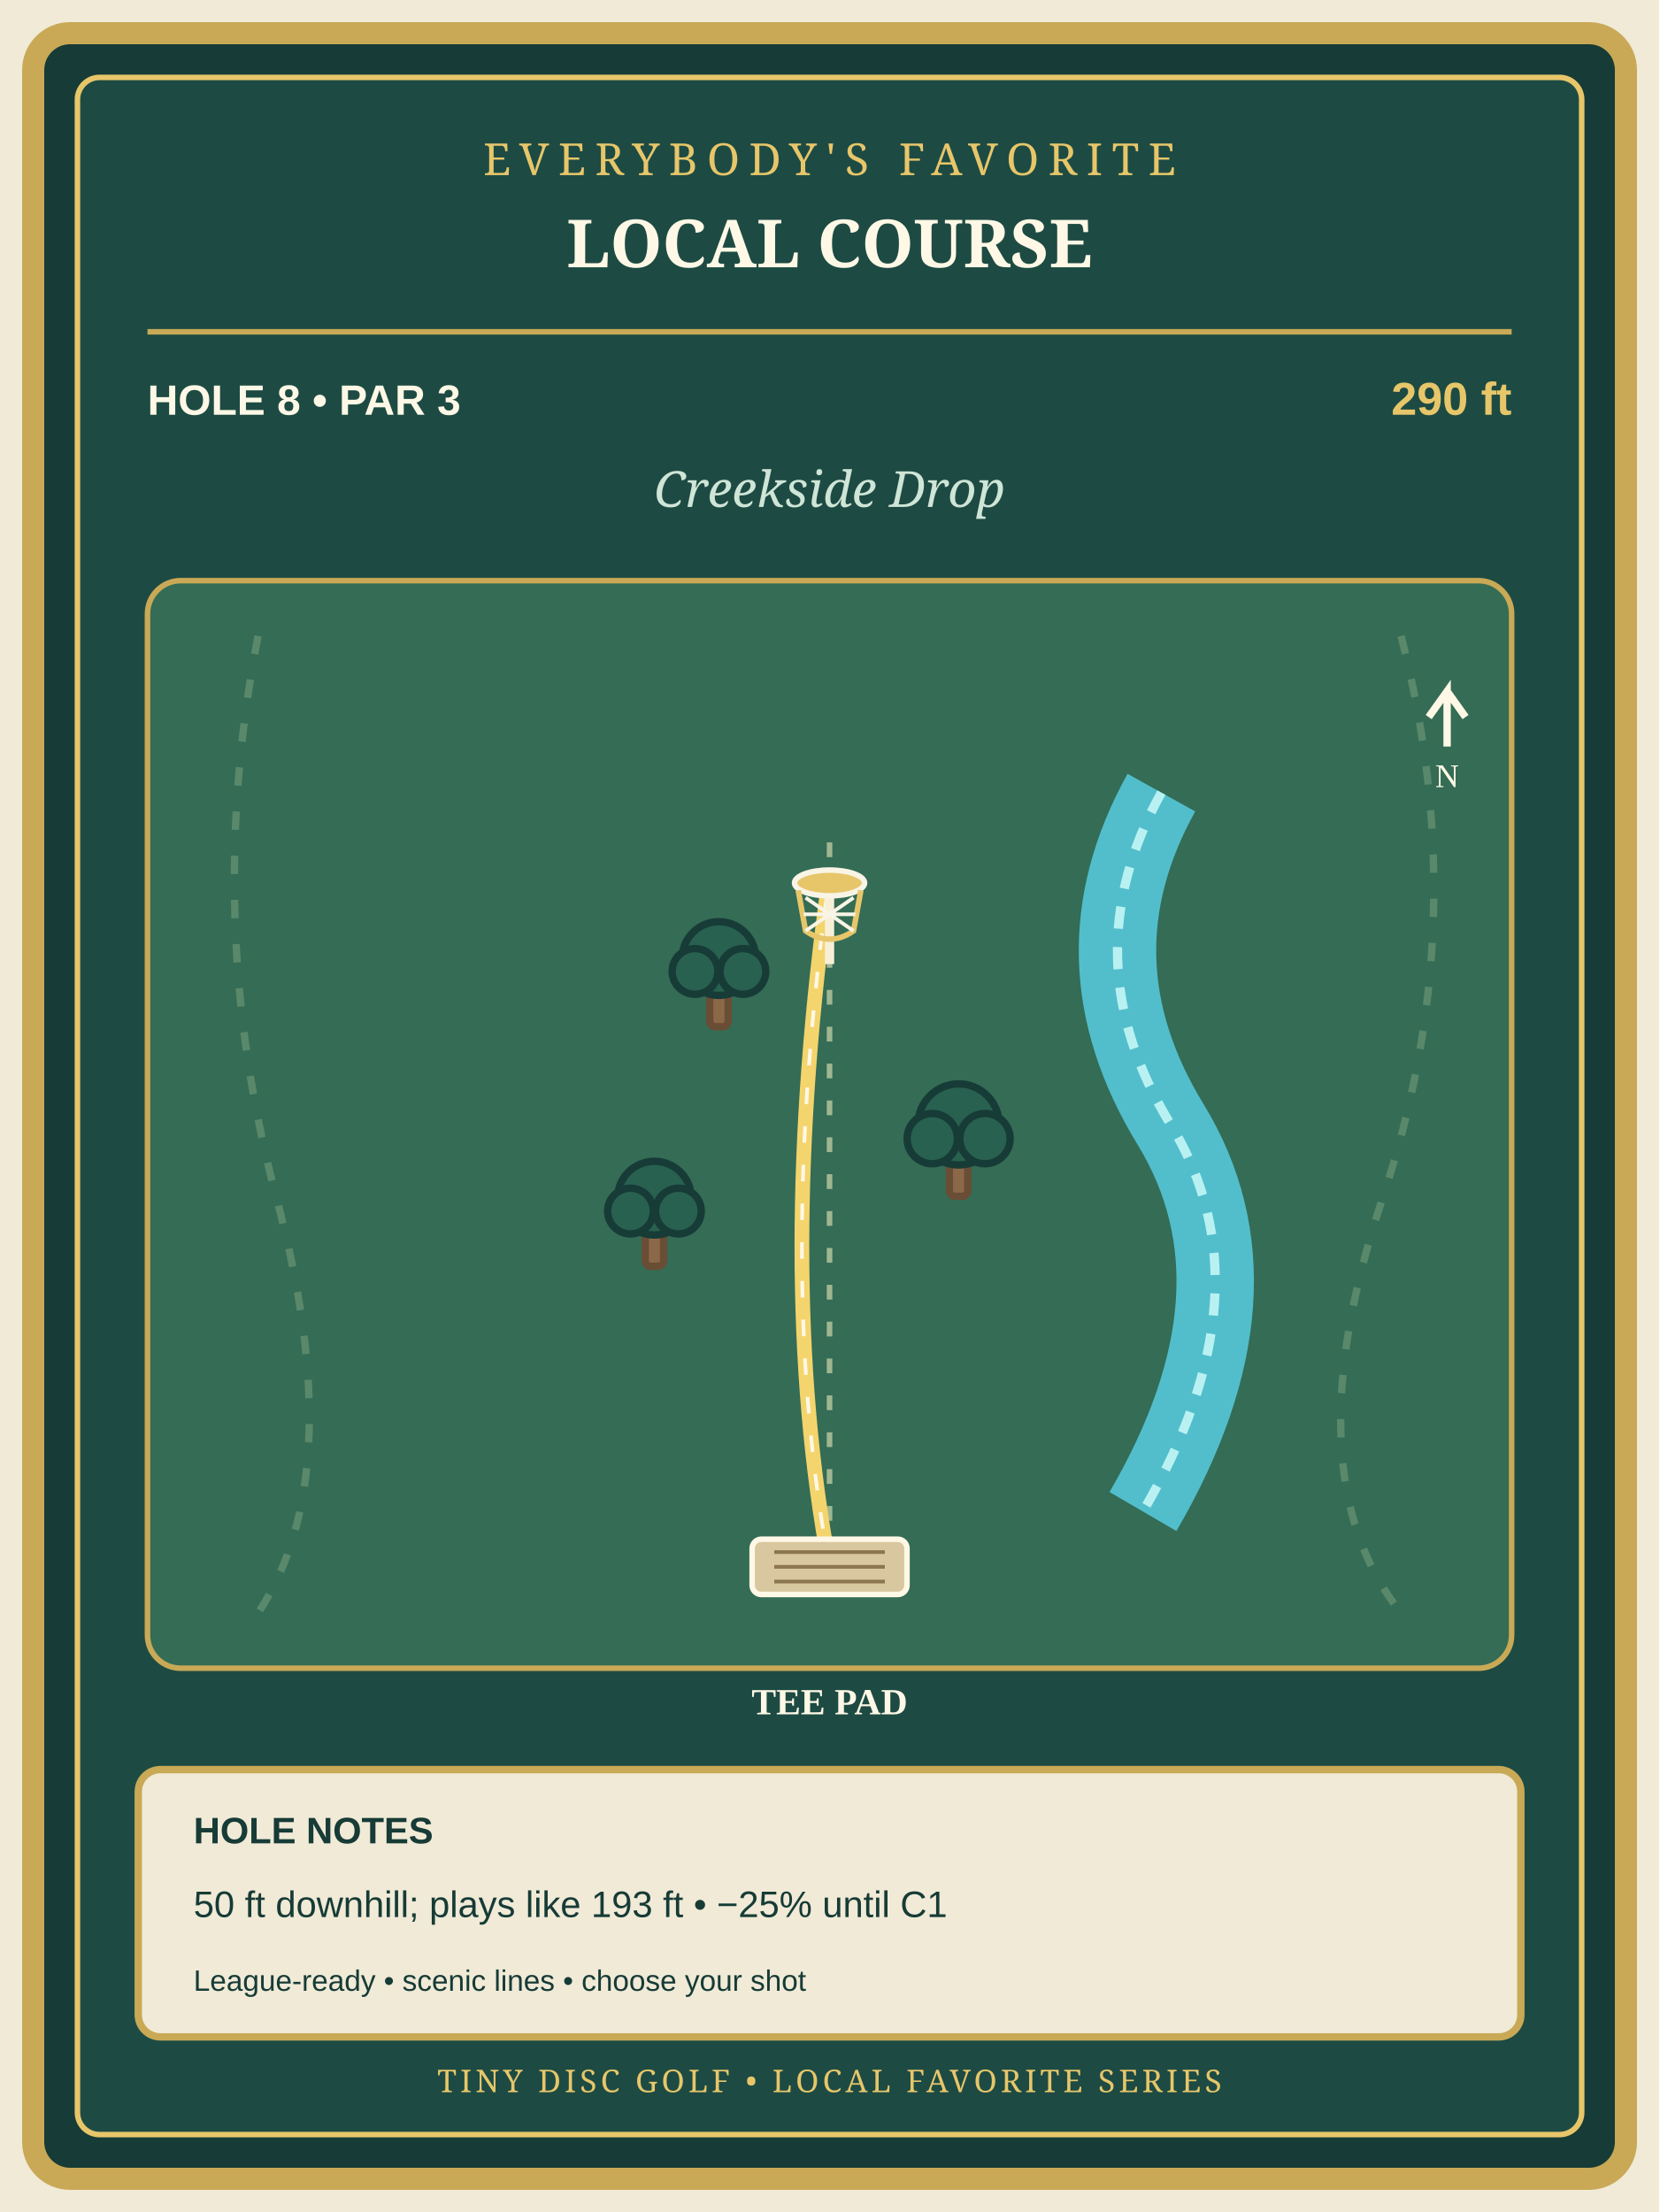
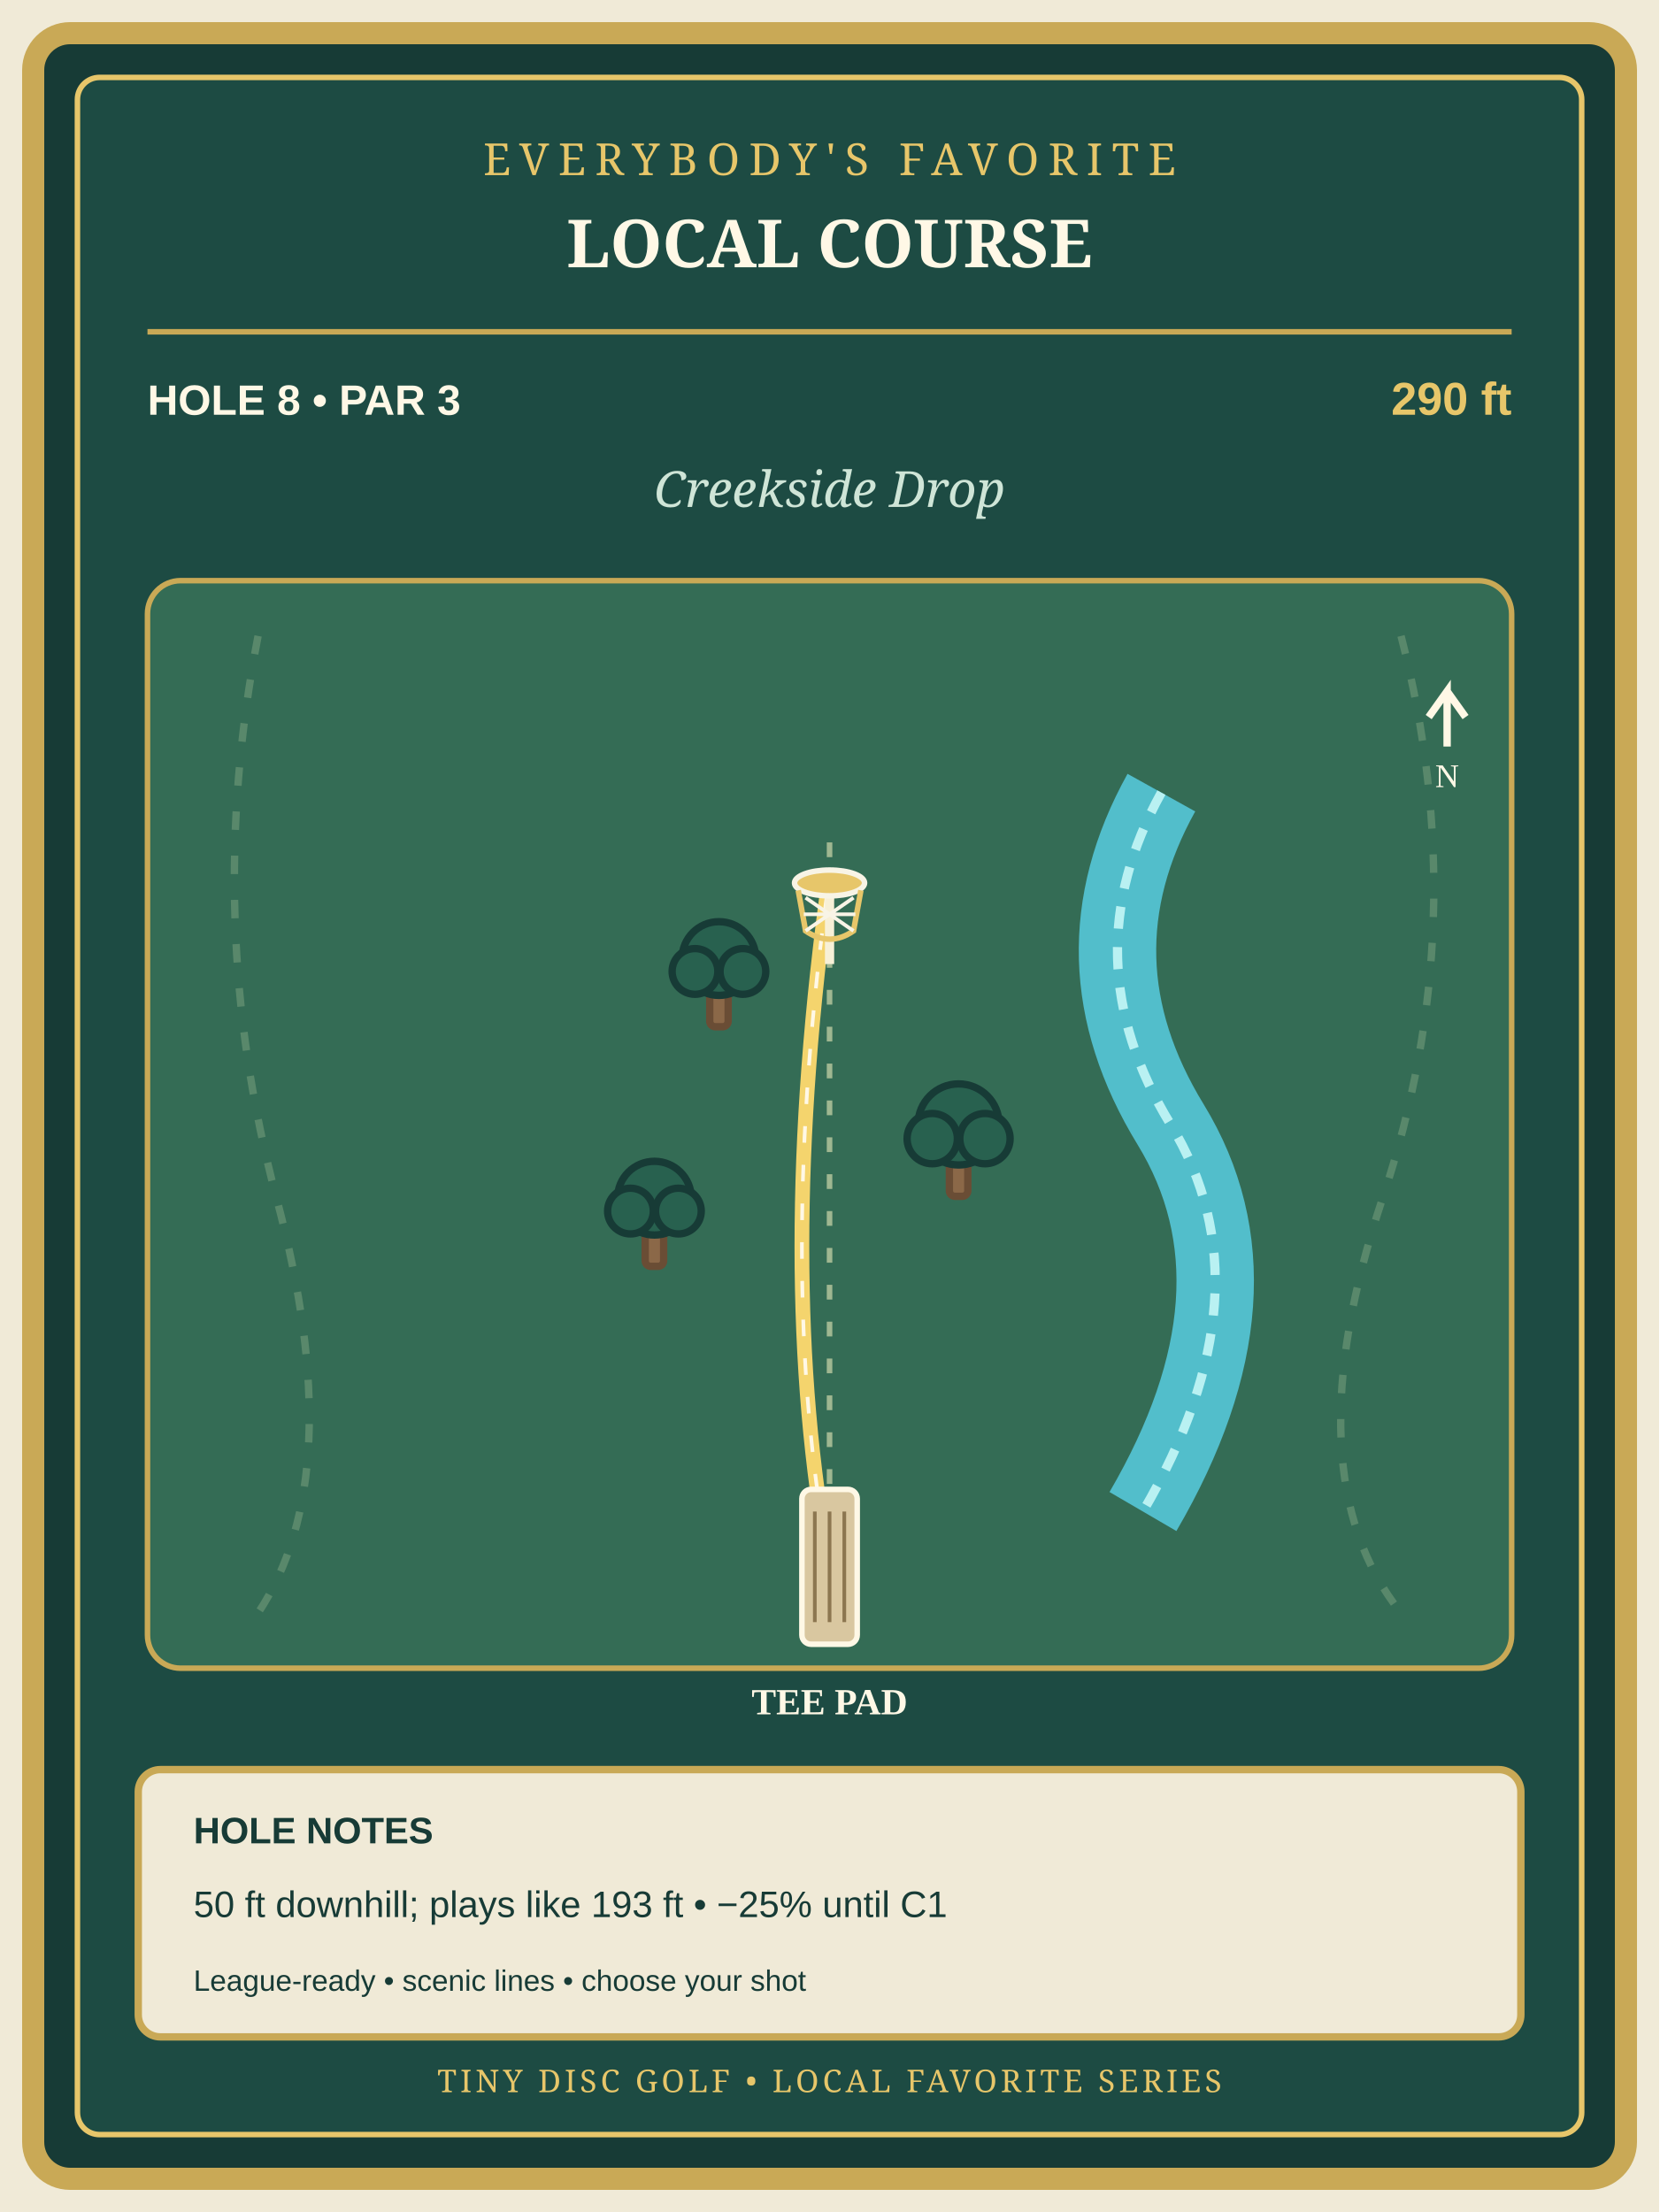
<svg xmlns="http://www.w3.org/2000/svg" width="900" height="1200" viewBox="0 0 900 1200">
  <rect width="900" height="1200" fill="#f0ead7" />
  <rect x="18" y="18" width="864" height="1164" rx="20" fill="#173b36" stroke="#c9a956" stroke-width="12" />
  <rect x="42" y="42" width="816" height="1116" rx="12" fill="#1d4b43" stroke="#e7c66a" stroke-width="3" />
  <text x="450" y="95" text-anchor="middle" fill="#e7c66a" font-family="Georgia,serif" font-size="24" letter-spacing="5">EVERYBODY'S FAVORITE</text>
  <text x="450" y="145" text-anchor="middle" fill="#fff8e6" font-family="Georgia,serif" font-size="36" font-weight="bold">LOCAL COURSE</text>
  <path d="M80 180 H820" stroke="#c9a956" stroke-width="3" />
  <text x="80" y="225" fill="#fff8e6" font-size="23" font-family="Arial,sans-serif" font-weight="bold">HOLE 8 • PAR 3</text>
  <text x="820" y="225" text-anchor="end" fill="#e7c66a" font-size="25" font-family="Arial,sans-serif" font-weight="bold">290 ft</text>
  <text x="450" y="275" text-anchor="middle" fill="#cfe5d7" font-size="27" font-family="Georgia,serif" font-style="italic">Creekside Drop</text>
  <rect x="80" y="315" width="740" height="590" rx="18" fill="#346c55" stroke="#c9a956" stroke-width="3" />
  <path d="M140 345 Q110 500 150 650 T140 875 M760 345 Q800 500 750 650 T760 875" stroke="#59886b" stroke-width="4" fill="none" stroke-dasharray="10 14" />
  <path d="M450 865 L450 455" stroke="#d9dfb0" stroke-width="3" stroke-dasharray="8 12" opacity=".65" />
  <path d="M630 430 Q580 520 635 610 T620 820" fill="none" stroke="#55c6d8" stroke-width="42" opacity=".9" />
  <path d="M630 430 Q580 520 635 610 T620 820" fill="none" stroke="#b9f1f2" stroke-width="5" stroke-dasharray="12 10" />
  <path d="M450 850 Q420 690 450 475" stroke="#f4d46d" stroke-width="8" fill="none" stroke-linecap="round" stroke-linejoin="round" />
  <path d="M450 850 Q420 690 450 475" stroke="#fff8e6" stroke-width="2" fill="none" stroke-dasharray="9 12" />
  <g stroke="#173b36" stroke-width="4" fill="#28614f">
    <rect x="350" y="655" width="10" height="32" rx="3" fill="#8b6848" stroke="#6a4d35" />
    <circle cx="355" cy="650" r="20" />
    <circle cx="342" cy="657" r="12.4" />
    <circle cx="368" cy="657" r="12.4" />
  </g>
  <g stroke="#173b36" stroke-width="4" fill="#28614f">
    <rect x="515" y="615" width="10" height="34" rx="3" fill="#8b6848" stroke="#6a4d35" />
    <circle cx="520" cy="610" r="22" />
    <circle cx="505.7" cy="617.7" r="13.64" />
    <circle cx="534.3" cy="617.7" r="13.64" />
  </g>
  <g stroke="#173b36" stroke-width="4" fill="#28614f">
    <rect x="385" y="525" width="10" height="32" rx="3" fill="#8b6848" stroke="#6a4d35" />
    <circle cx="390" cy="520" r="20" />
    <circle cx="377" cy="527" r="12.4" />
    <circle cx="403" cy="527" r="12.4" />
  </g>
  <g transform="translate(450 475)">
    <path d="M0 0 L0 48" stroke="#f7f0d7" stroke-width="5" />
    <ellipse cx="0" cy="4" rx="19" ry="7" fill="#e7c66a" stroke="#f8f4e6" stroke-width="3" />
    <path d="M-17 8 L-13 30 Q0 39 13 30 L17 8" fill="none" stroke="#e7c66a" stroke-width="3" />
    <path d="M-13 12 L13 30 M13 12 L-13 30 M-14 21 L14 21" stroke="#f8f4e6" stroke-width="2" />
  </g>
-   <g transform="translate(450 850)">
+   <g transform="translate(450 850) rotate(90)">
    <rect x="-42" y="-15" width="84" height="30" rx="5" fill="#d9c7a0" stroke="#fff8e6" stroke-width="3" />
    <path d="M-30 -8 H30 M-30 0 H30 M-30 8 H30" stroke="#8c7650" stroke-width="2" />
  </g>
  <text x="450" y="930" text-anchor="middle" fill="#fff8e6" font-size="20" font-weight="bold">TEE PAD</text>
  <g transform="translate(785 375)">
    <path d="M0 30 L0 0 L-10 14 M0 0 L10 14" stroke="#fff8e6" stroke-width="4" fill="none" />
    <text x="0" y="52" text-anchor="middle" fill="#fff8e6" font-size="18">N</text>
  </g>
  <rect x="75" y="960" width="750" height="145" rx="12" fill="#f0ead7" stroke="#c9a956" stroke-width="4" />
  <text x="105" y="1000" fill="#173b36" font-family="Arial,sans-serif" font-size="20" font-weight="bold">HOLE NOTES</text>
  <text x="105" y="1040" fill="#173b36" font-family="Arial,sans-serif" font-size="20">50 ft downhill; plays like 193 ft • −25% until C1</text>
  <text x="105" y="1080" fill="#173b36" font-family="Arial,sans-serif" font-size="16">League-ready • scenic lines • choose your shot</text>
  <text x="450" y="1135" text-anchor="middle" fill="#e7c66a" font-family="Georgia,serif" font-size="17" letter-spacing="2">TINY DISC GOLF • LOCAL FAVORITE SERIES</text>
</svg>
